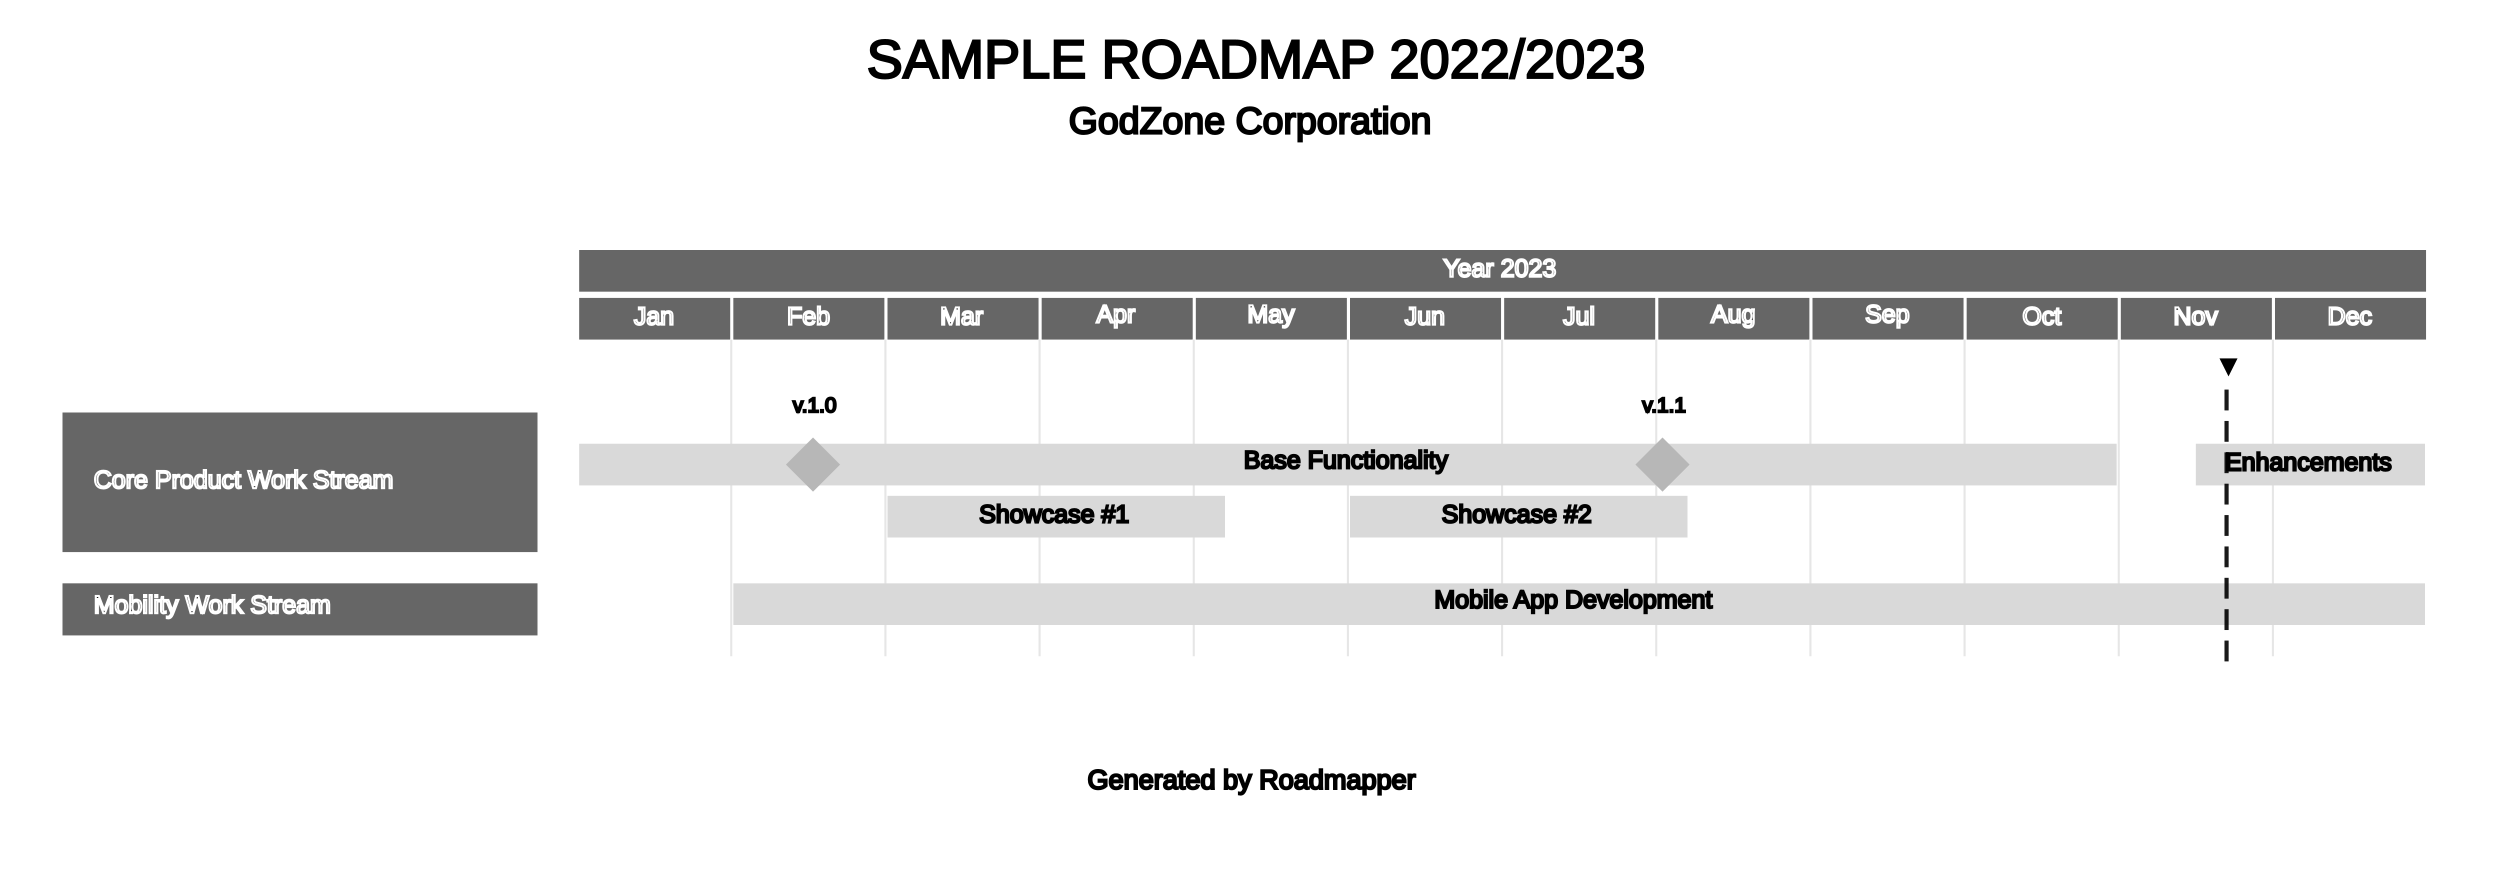
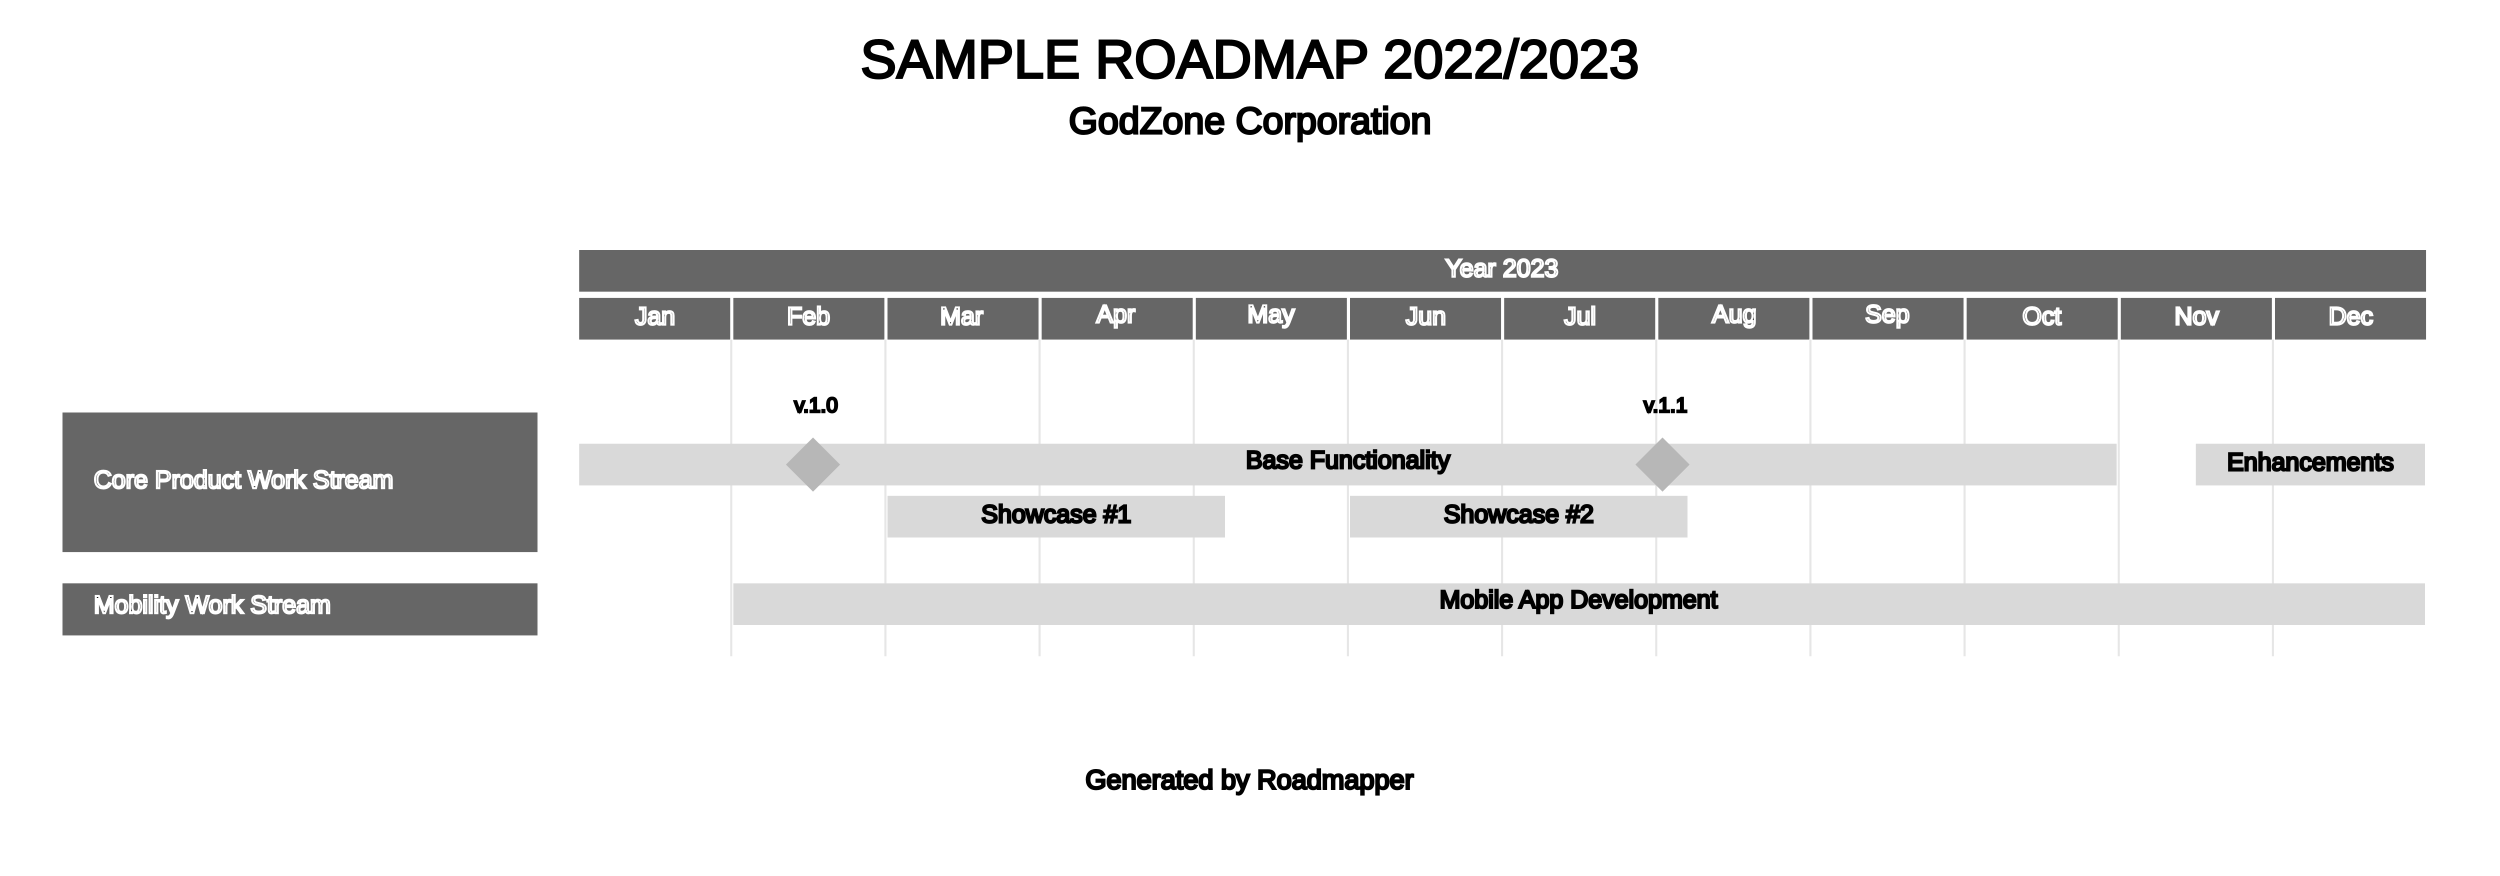
<svg xmlns="http://www.w3.org/2000/svg" width="1200" height="420" viewBox="0 0 1200 420">
  <defs>
</defs>
  <rect x="0" y="0" width="1200" height="1000" fill="#FFFFFF" />
-   <text x="416.0" y="30" font-size="26" text-anchor="start" dominant-baseline="middle" font-family="Arial" stroke="#000000">SAMPLE ROADMAP 2022/2023</text>
+   <text x="413.0" y="30" font-size="26" text-anchor="start" dominant-baseline="middle" font-family="Arial" stroke="#000000">SAMPLE ROADMAP 2022/2023</text>
  <text x="513.0" y="59" font-size="18" text-anchor="start" dominant-baseline="middle" font-family="Arial" stroke="#000000">GodZone Corporation</text>
  <rect x="278.0" y="120" width="886.5" height="20" fill="#666666" />
-   <text x="692.75" y="124.5" font-size="12" stroke="#FFFFFF" text-anchor="start" dominant-baseline="hanging" font-family="Arial">Year 2023</text>
+   <text x="693.75" y="124.5" font-size="12" stroke="#FFFFFF" text-anchor="start" dominant-baseline="hanging" font-family="Arial">Year 2023</text>
  <rect x="278.0" y="143" width="72.5" height="20" fill="#666666" />
-   <text x="304.25" y="147.5" font-size="12" stroke="#FFFFFF" text-anchor="start" dominant-baseline="hanging" font-family="Arial">Jan</text>
+   <text x="304.75" y="147.5" font-size="12" stroke="#FFFFFF" text-anchor="start" dominant-baseline="hanging" font-family="Arial">Jan</text>
  <rect x="352.0" y="143" width="72.5" height="20" fill="#666666" />
  <text x="377.75" y="147.5" font-size="12" stroke="#FFFFFF" text-anchor="start" dominant-baseline="hanging" font-family="Arial">Feb</text>
  <rect x="426.0" y="143" width="72.5" height="20" fill="#666666" />
  <text x="451.25" y="147.5" font-size="12" stroke="#FFFFFF" text-anchor="start" dominant-baseline="hanging" font-family="Arial">Mar</text>
  <rect x="500.0" y="143" width="72.5" height="20" fill="#666666" />
  <text x="526.25" y="146.5" font-size="12" stroke="#FFFFFF" text-anchor="start" dominant-baseline="hanging" font-family="Arial">Apr</text>
  <rect x="574.0" y="143" width="72.5" height="20" fill="#666666" />
  <text x="598.75" y="146.5" font-size="12" stroke="#FFFFFF" text-anchor="start" dominant-baseline="hanging" font-family="Arial">May</text>
  <rect x="648.0" y="143" width="72.5" height="20" fill="#666666" />
-   <text x="674.25" y="147.5" font-size="12" stroke="#FFFFFF" text-anchor="start" dominant-baseline="hanging" font-family="Arial">Jun</text>
+   <text x="674.75" y="147.5" font-size="12" stroke="#FFFFFF" text-anchor="start" dominant-baseline="hanging" font-family="Arial">Jun</text>
  <rect x="722.0" y="143" width="72.5" height="20" fill="#666666" />
-   <text x="750.25" y="147.5" font-size="12" stroke="#FFFFFF" text-anchor="start" dominant-baseline="hanging" font-family="Arial">Jul</text>
+   <text x="750.75" y="147.5" font-size="12" stroke="#FFFFFF" text-anchor="start" dominant-baseline="hanging" font-family="Arial">Jul</text>
  <rect x="796.0" y="143" width="72.5" height="20" fill="#666666" />
-   <text x="821.25" y="146.5" font-size="12" stroke="#FFFFFF" text-anchor="start" dominant-baseline="hanging" font-family="Arial">Aug</text>
+   <text x="821.75" y="146.5" font-size="12" stroke="#FFFFFF" text-anchor="start" dominant-baseline="hanging" font-family="Arial">Aug</text>
  <rect x="870.0" y="143" width="72.5" height="20" fill="#666666" />
  <text x="895.25" y="146.5" font-size="12" stroke="#FFFFFF" text-anchor="start" dominant-baseline="hanging" font-family="Arial">Sep</text>
  <rect x="944.0" y="143" width="72.5" height="20" fill="#666666" />
  <text x="970.75" y="147.5" font-size="12" stroke="#FFFFFF" text-anchor="start" dominant-baseline="hanging" font-family="Arial">Oct</text>
  <rect x="1018.0" y="143" width="72.5" height="20" fill="#666666" />
-   <text x="1043.25" y="147.5" font-size="12" stroke="#FFFFFF" text-anchor="start" dominant-baseline="hanging" font-family="Arial">Nov</text>
+   <text x="1043.75" y="147.5" font-size="12" stroke="#FFFFFF" text-anchor="start" dominant-baseline="hanging" font-family="Arial">Nov</text>
  <rect x="1092.0" y="143" width="72.5" height="20" fill="#666666" />
-   <text x="1117.25" y="147.5" font-size="12" stroke="#FFFFFF" text-anchor="start" dominant-baseline="hanging" font-family="Arial">Dec</text>
+   <text x="1117.75" y="147.5" font-size="12" stroke="#FFFFFF" text-anchor="start" dominant-baseline="hanging" font-family="Arial">Dec</text>
  <path d="M351.0,163 L351.0,315" stroke="#e6e6e6" stroke-opacity="50" stroke-width="1" />
  <path d="M425.0,163 L425.0,315" stroke="#e6e6e6" stroke-opacity="50" stroke-width="1" />
  <path d="M499.0,163 L499.0,315" stroke="#e6e6e6" stroke-opacity="50" stroke-width="1" />
  <path d="M573.0,163 L573.0,315" stroke="#e6e6e6" stroke-opacity="50" stroke-width="1" />
  <path d="M647.0,163 L647.0,315" stroke="#e6e6e6" stroke-opacity="50" stroke-width="1" />
  <path d="M721.0,163 L721.0,315" stroke="#e6e6e6" stroke-opacity="50" stroke-width="1" />
  <path d="M795.0,163 L795.0,315" stroke="#e6e6e6" stroke-opacity="50" stroke-width="1" />
  <path d="M869.0,163 L869.0,315" stroke="#e6e6e6" stroke-opacity="50" stroke-width="1" />
  <path d="M943.0,163 L943.0,315" stroke="#e6e6e6" stroke-opacity="50" stroke-width="1" />
  <path d="M1017.0,163 L1017.0,315" stroke="#e6e6e6" stroke-opacity="50" stroke-width="1" />
  <path d="M1091.0,163 L1091.0,315" stroke="#e6e6e6" stroke-opacity="50" stroke-width="1" />
  <rect x="30" y="198" width="228.0" height="67" fill="#666666" />
  <text x="45" y="226.0" font-size="12" stroke="#FFFFFF" text-anchor="start" dominant-baseline="hanging" font-family="Arial">Core Product Work Stream</text>
  <rect x="278" y="213" width="738" height="20" fill="#D9D9D9" />
-   <text x="597.0" y="216.5" font-size="12" stroke="#000000" text-anchor="start" dominant-baseline="hanging" font-family="Arial">Base Functionality</text>
  <rect x="1054" y="213" width="110" height="20" fill="#D9D9D9" />
-   <text x="1068.0" y="217.5" font-size="12" stroke="#000000" text-anchor="start" dominant-baseline="hanging" font-family="Arial">Enhancements</text>
+   <text x="1069.0" y="217.5" font-size="12" stroke="#000000" text-anchor="start" dominant-baseline="hanging" font-family="Arial">Enhancements</text>
  <path d="M390.25,210 L403.25,223.0 L390.25,236 L377.25,223.0" fill="#B7B7B7" />
-   <text x="380.583" y="195" font-size="10" text-anchor="start" dominant-baseline="middle" font-family="Arial" stroke="#000000">v.1.0</text>
+   <text x="381.25" y="195" font-size="10" text-anchor="start" dominant-baseline="middle" font-family="Arial" stroke="#000000">v.1.0</text>
  <path d="M798.0,210 L811.0,223.0 L798.0,236 L785.0,223.0" fill="#B7B7B7" />
-   <text x="788.333" y="195" font-size="10" text-anchor="start" dominant-baseline="middle" font-family="Arial" stroke="#000000">v.1.1</text>
+   <text x="789.0" y="195" font-size="10" text-anchor="start" dominant-baseline="middle" font-family="Arial" stroke="#000000">v.1.1</text>
+   <text x="598.0" y="216.5" font-size="12" stroke="#000000" text-anchor="start" dominant-baseline="hanging" font-family="Arial">Base Functionality</text>
  <rect x="426" y="238" width="162" height="20" fill="#D9D9D9" />
-   <text x="470.0" y="242.5" font-size="12" stroke="#000000" text-anchor="start" dominant-baseline="hanging" font-family="Arial">Showcase #1</text>
  <rect x="648" y="238" width="162" height="20" fill="#D9D9D9" />
-   <text x="692.0" y="242.5" font-size="12" stroke="#000000" text-anchor="start" dominant-baseline="hanging" font-family="Arial">Showcase #2</text>
+   <text x="693.0" y="242.5" font-size="12" stroke="#000000" text-anchor="start" dominant-baseline="hanging" font-family="Arial">Showcase #2</text>
+   <text x="471.0" y="242.5" font-size="12" stroke="#000000" text-anchor="start" dominant-baseline="hanging" font-family="Arial">Showcase #1</text>
  <rect x="30" y="280" width="228.0" height="25" fill="#666666" />
  <text x="45" y="286.0" font-size="12" stroke="#FFFFFF" text-anchor="start" dominant-baseline="hanging" font-family="Arial">Mobility Work Stream</text>
  <rect x="352" y="280" width="812" height="20" fill="#D9D9D9" />
-   <text x="688.5" y="283.5" font-size="12" stroke="#000000" text-anchor="start" dominant-baseline="hanging" font-family="Arial">Mobile App Development</text>
-   <text x="1063.75" y="176" font-size="12" text-anchor="start" dominant-baseline="middle" font-family="Arial" stroke="#000000">▼</text>
-   <path d="M1068.75,187.0 L1068.75,197.0" stroke="#000000" stroke-opacity="0.9" stroke-width="2" />
-   <path d="M1068.75,202.059 L1068.75,212.059" stroke="#000000" stroke-opacity="0.9" stroke-width="2" />
-   <path d="M1068.75,217.118 L1068.75,227.118" stroke="#000000" stroke-opacity="0.9" stroke-width="2" />
-   <path d="M1068.75,232.176 L1068.75,242.176" stroke="#000000" stroke-opacity="0.9" stroke-width="2" />
-   <path d="M1068.75,247.235 L1068.75,257.235" stroke="#000000" stroke-opacity="0.9" stroke-width="2" />
-   <path d="M1068.75,262.294 L1068.75,272.294" stroke="#000000" stroke-opacity="0.9" stroke-width="2" />
-   <path d="M1068.75,277.353 L1068.75,287.353" stroke="#000000" stroke-opacity="0.9" stroke-width="2" />
-   <path d="M1068.75,292.412 L1068.75,302.412" stroke="#000000" stroke-opacity="0.9" stroke-width="2" />
-   <path d="M1068.75,307.471 L1068.75,317.471" stroke="#000000" stroke-opacity="0.9" stroke-width="2" />
-   <text x="522.0" y="375" font-size="13" text-anchor="start" dominant-baseline="middle" font-family="Arial" stroke="#000000">Generated by Roadmapper</text>
+   <text x="691.0" y="283.5" font-size="12" stroke="#000000" text-anchor="start" dominant-baseline="hanging" font-family="Arial">Mobile App Development</text>
+   <text x="521.0" y="375" font-size="13" text-anchor="start" dominant-baseline="middle" font-family="Arial" stroke="#000000">Generated by Roadmapper</text>
</svg>
